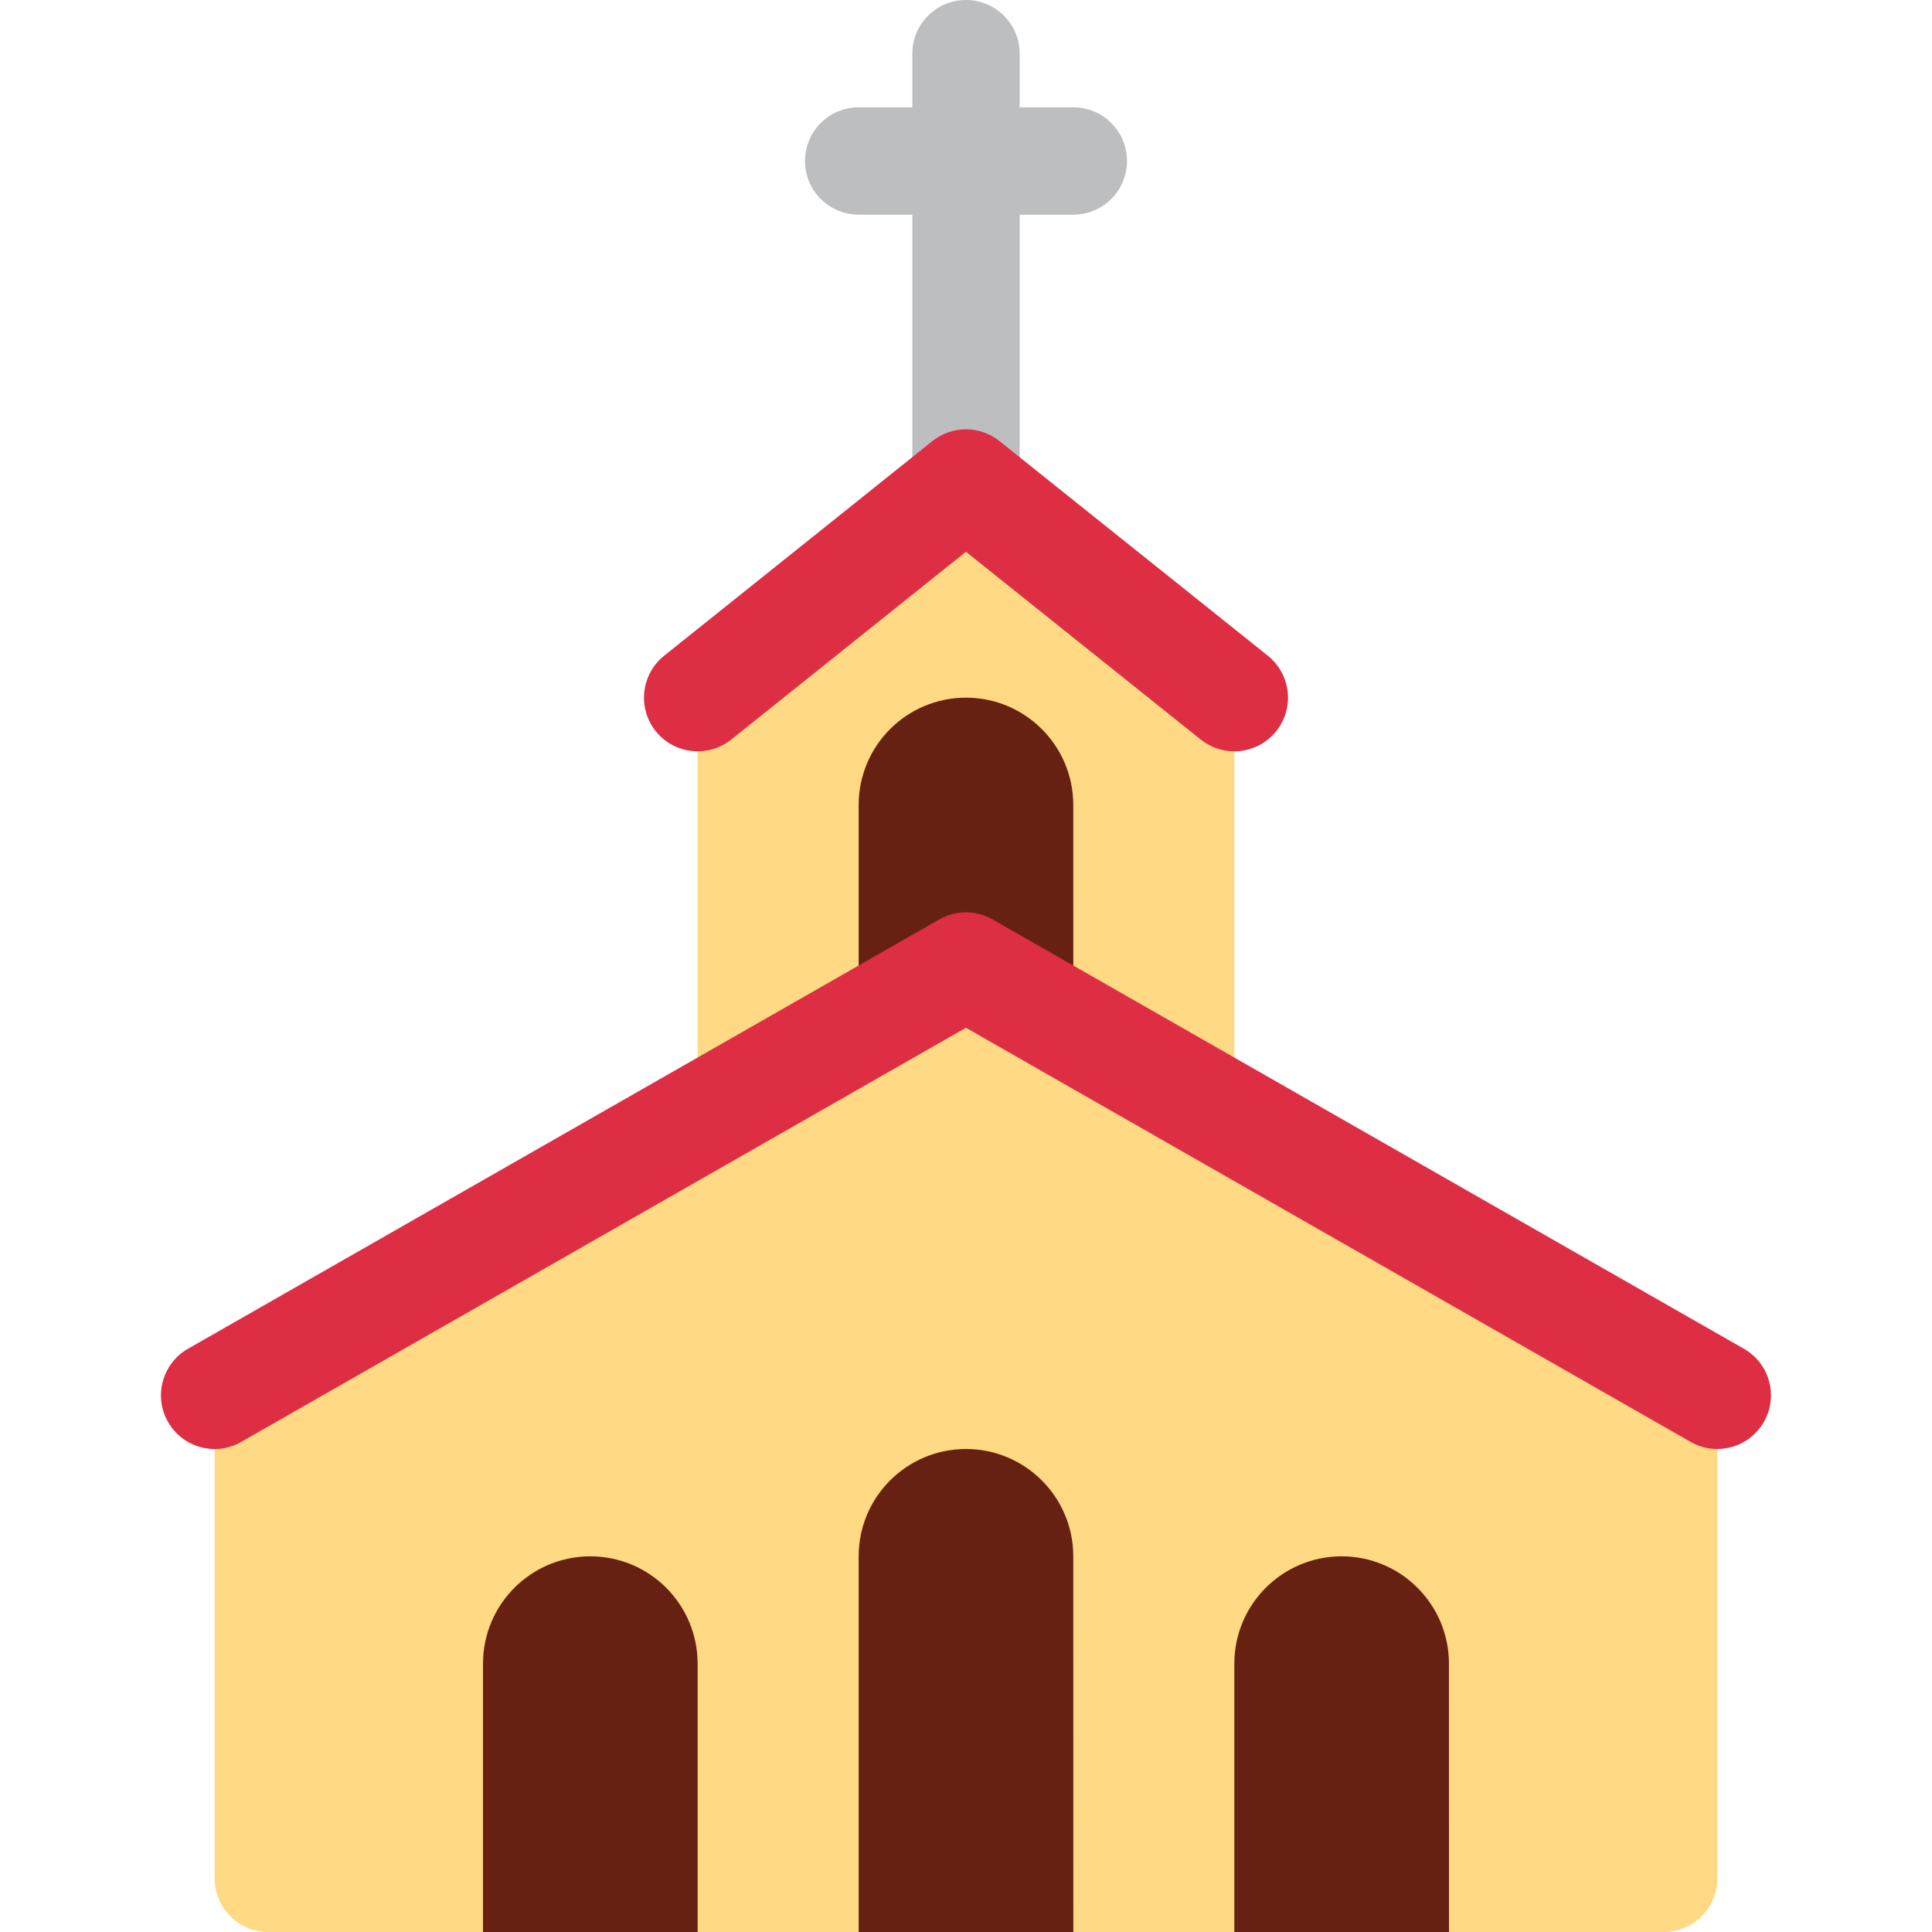
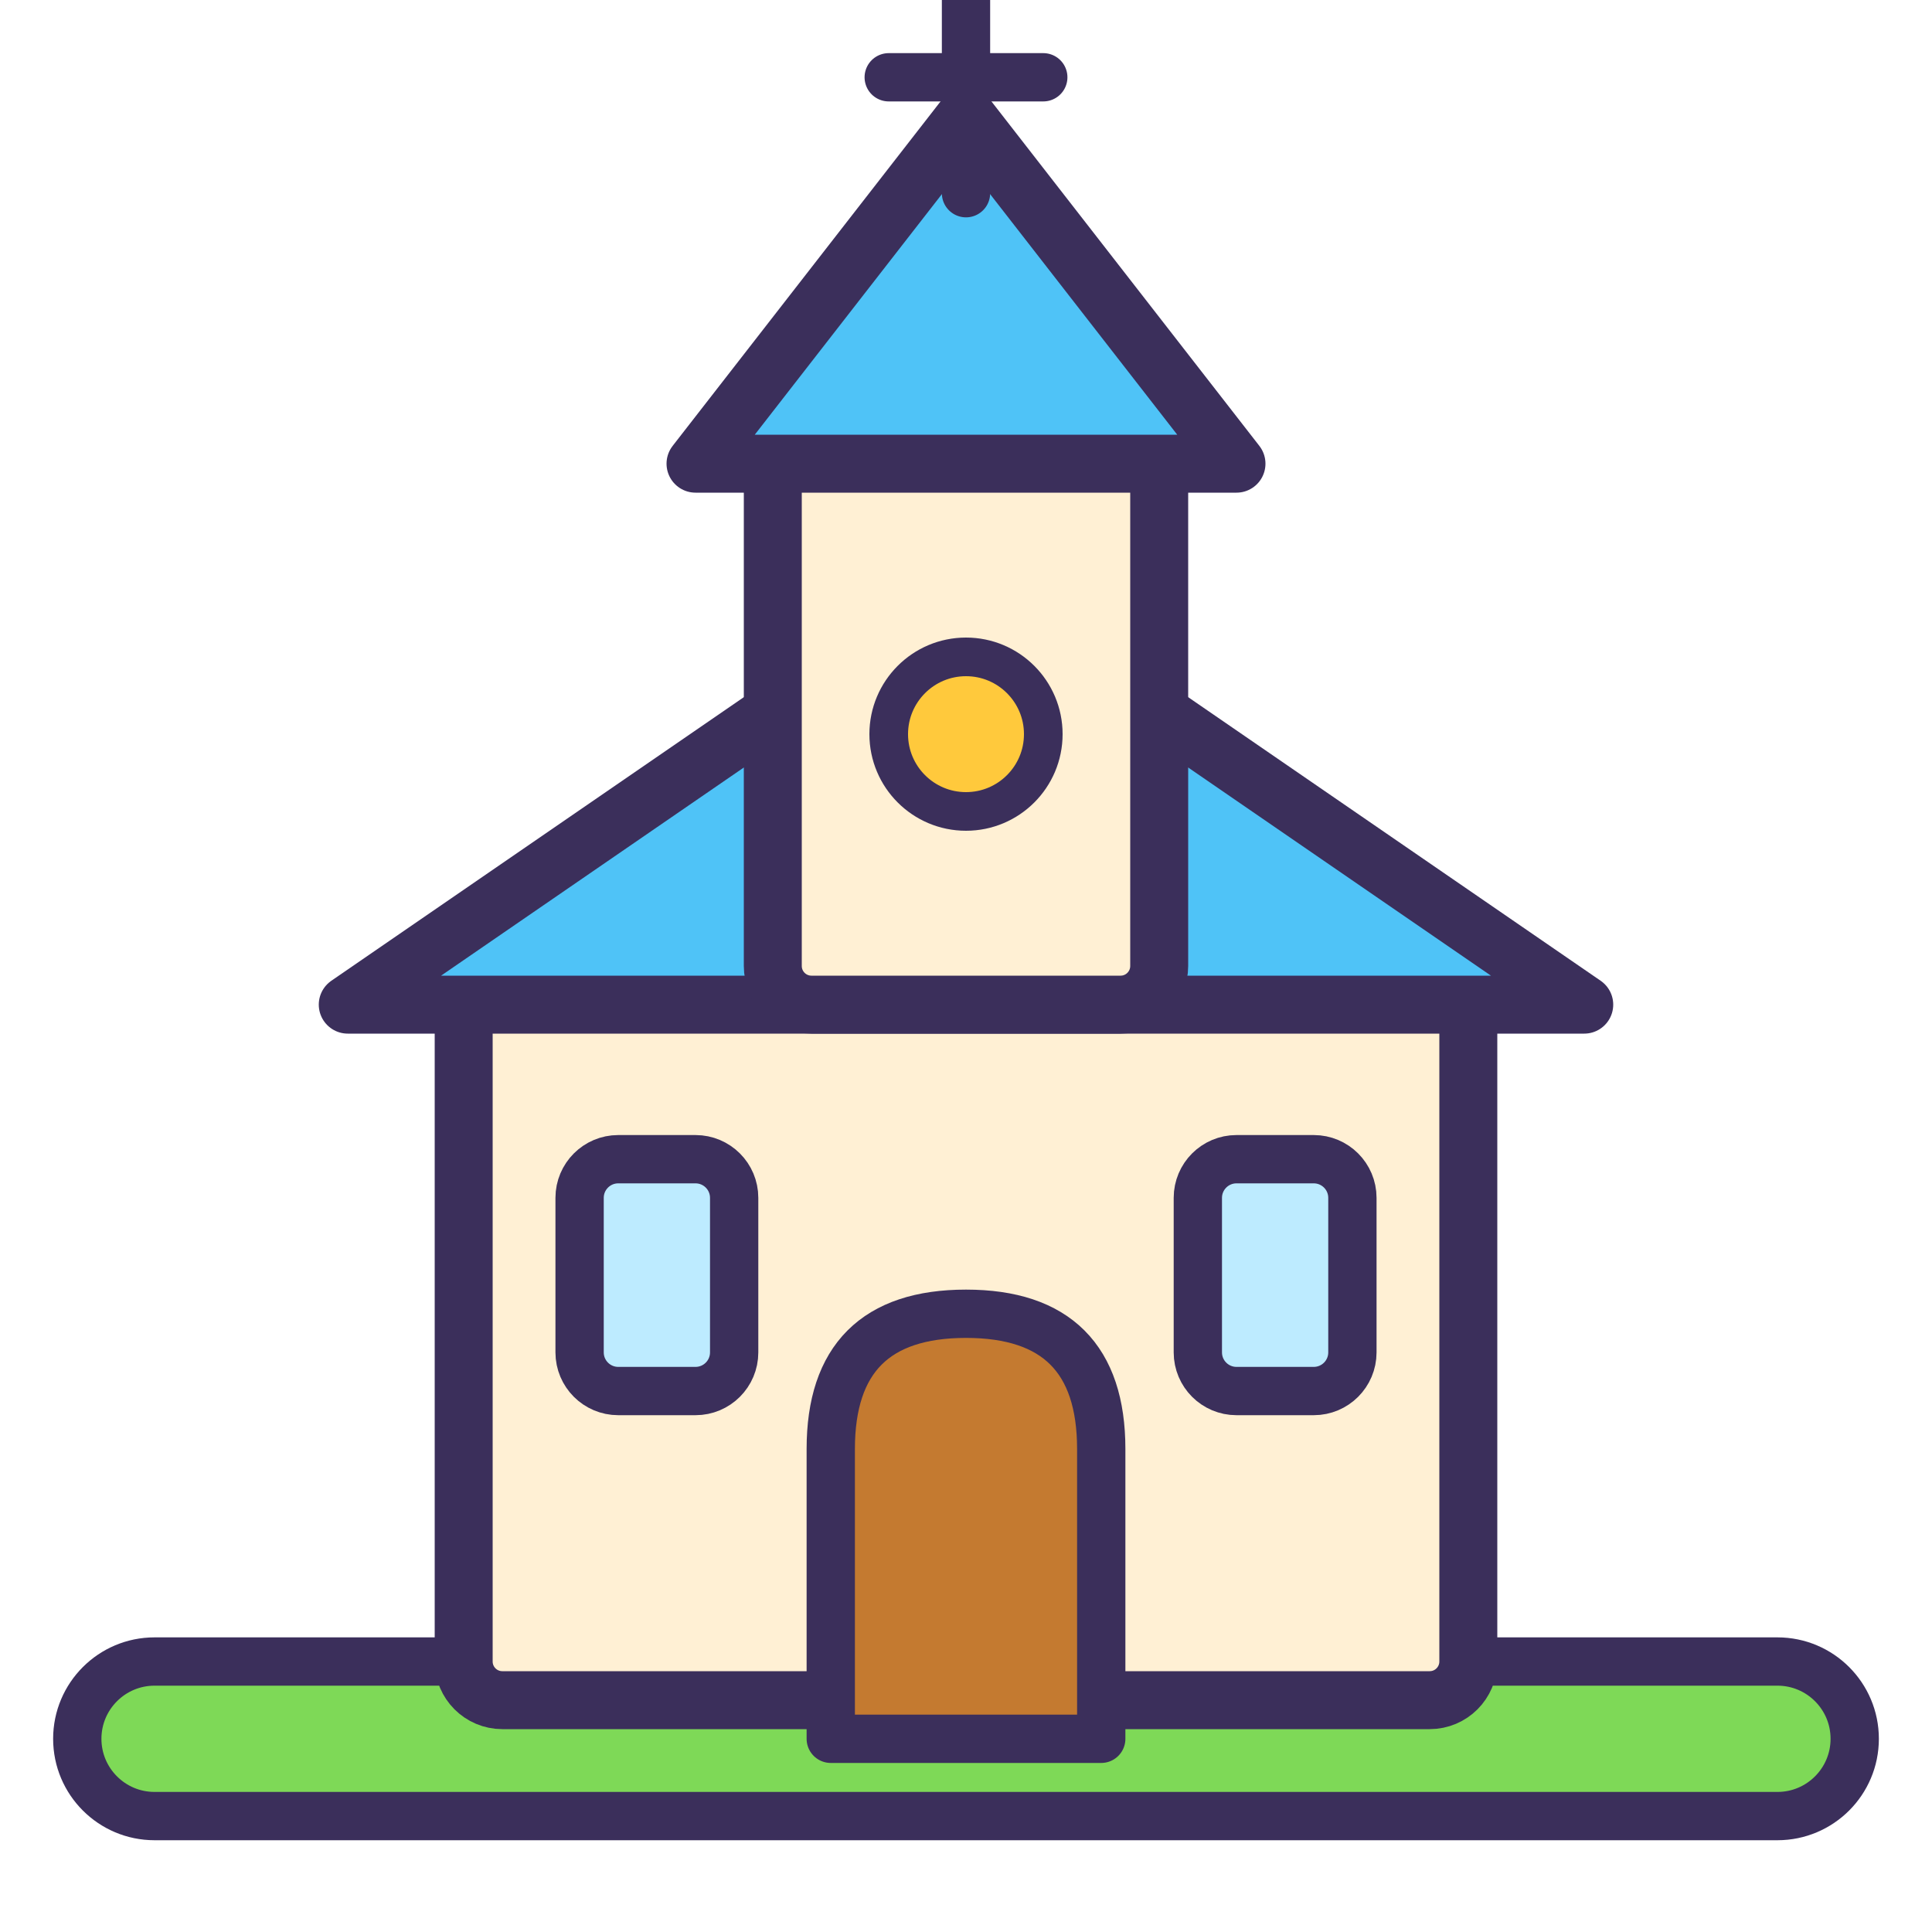
- <svg xmlns="http://www.w3.org/2000/svg" viewBox="0 0 36 36" preserveAspectRatio="xMidYMid meet">
-   <path fill="#BCBEC0" d="M20 2h-1V1c0-.552-.447-1-1-1s-1 .448-1 1v1h-1c-.553 0-1 .448-1 1s.447 1 1 1h1v6c0 .552.447 1 1 1s1-.448 1-1V4h1c.553 0 1-.448 1-1s-.447-1-1-1z" />
-   <path fill="#FFD983" d="M18 9l-5.143 4H13v9h10v-9h.143z" />
-   <path fill="#662113" d="M19.999 15c0-1.104-.896-2-1.999-2-1.105 0-2 .896-2 2v7h4l-.001-7z" />
-   <path fill="#FFD983" d="M17.999 18L4 26v9c0 .553.448 1 1 1h26c.553 0 1-.447 1-1v-9l-14.001-8z" />
-   <path fill="#DD2E44" d="M31.998 27c-.168 0-.339-.042-.495-.132l-13.504-7.717-13.504 7.717c-.478.276-1.09.107-1.364-.372s-.107-1.09.372-1.364l14-8c.308-.176.685-.176.992 0l14 8c.48.274.647.885.372 1.364-.184.323-.521.504-.869.504zm-8.999-13c-.219 0-.439-.072-.624-.219l-4.376-3.5-4.374 3.5c-.432.343-1.061.275-1.406-.156-.345-.432-.275-1.061.156-1.406l4.999-4c.365-.292.884-.292 1.25 0l5.001 4c.431.345.501.974.156 1.405-.198.247-.488.376-.782.376z" />
-   <path fill="#662113" d="M12.999 31c0-1.104-.895-2-1.999-2-1.105 0-2 .896-2 2v5h4v-5h-.001zm7-2c0-1.104-.896-2-1.999-2-1.105 0-2 .896-2 2v7h4l-.001-7zm7 2c0-1.104-.896-2-1.999-2-1.105 0-2 .896-2 2v5h4l-.001-5z" />
+ <svg xmlns="http://www.w3.org/2000/svg" viewBox="0 0 100 100" data-bare="1">
+   <rect x="4" y="86" width="92" height="8" rx="4" fill="#7ED957" stroke="#3B2F5B" stroke-width="2.5" stroke-linejoin="round" stroke-linecap="round" />
+   <rect x="24" y="50" width="52" height="38" rx="2" fill="#FFF0D4" stroke="#3B2F5B" stroke-width="3" stroke-linejoin="round" stroke-linecap="round" />
+   <path d="M18 52 L50 30 L82 52Z" fill="#4FC3F7" stroke="#3B2F5B" stroke-width="3" stroke-linejoin="round" stroke-linecap="round" />
+   <rect x="40" y="22" width="20" height="30" rx="2" fill="#FFF0D4" stroke="#3B2F5B" stroke-width="3" stroke-linejoin="round" stroke-linecap="round" />
+   <path d="M36 24 L50 6 L64 24Z" fill="#4FC3F7" stroke="#3B2F5B" stroke-width="3" stroke-linejoin="round" stroke-linecap="round" />
+   <path d="M50 0 V10 M46 4 H54" fill="none" stroke="#3B2F5B" stroke-width="2.5" stroke-linecap="round" stroke-linejoin="round" />
+   <path d="M43 90 V75.0 Q43 68 50.0 68 Q57 68 57 75.0 V90Z" fill="#C47A30" stroke="#3B2F5B" stroke-width="2.5" stroke-linejoin="round" stroke-linecap="round" />
+   <circle cx="50" cy="38" r="4" fill="#FFC93C" stroke="#3B2F5B" stroke-width="2" stroke-linejoin="round" stroke-linecap="round" />
+   <rect x="30" y="60" width="8" height="12" rx="2" fill="#BDEBFF" stroke="#3B2F5B" stroke-width="2.5" stroke-linejoin="round" stroke-linecap="round" />
+   <rect x="62" y="60" width="8" height="12" rx="2" fill="#BDEBFF" stroke="#3B2F5B" stroke-width="2.5" stroke-linejoin="round" stroke-linecap="round" />
</svg>
